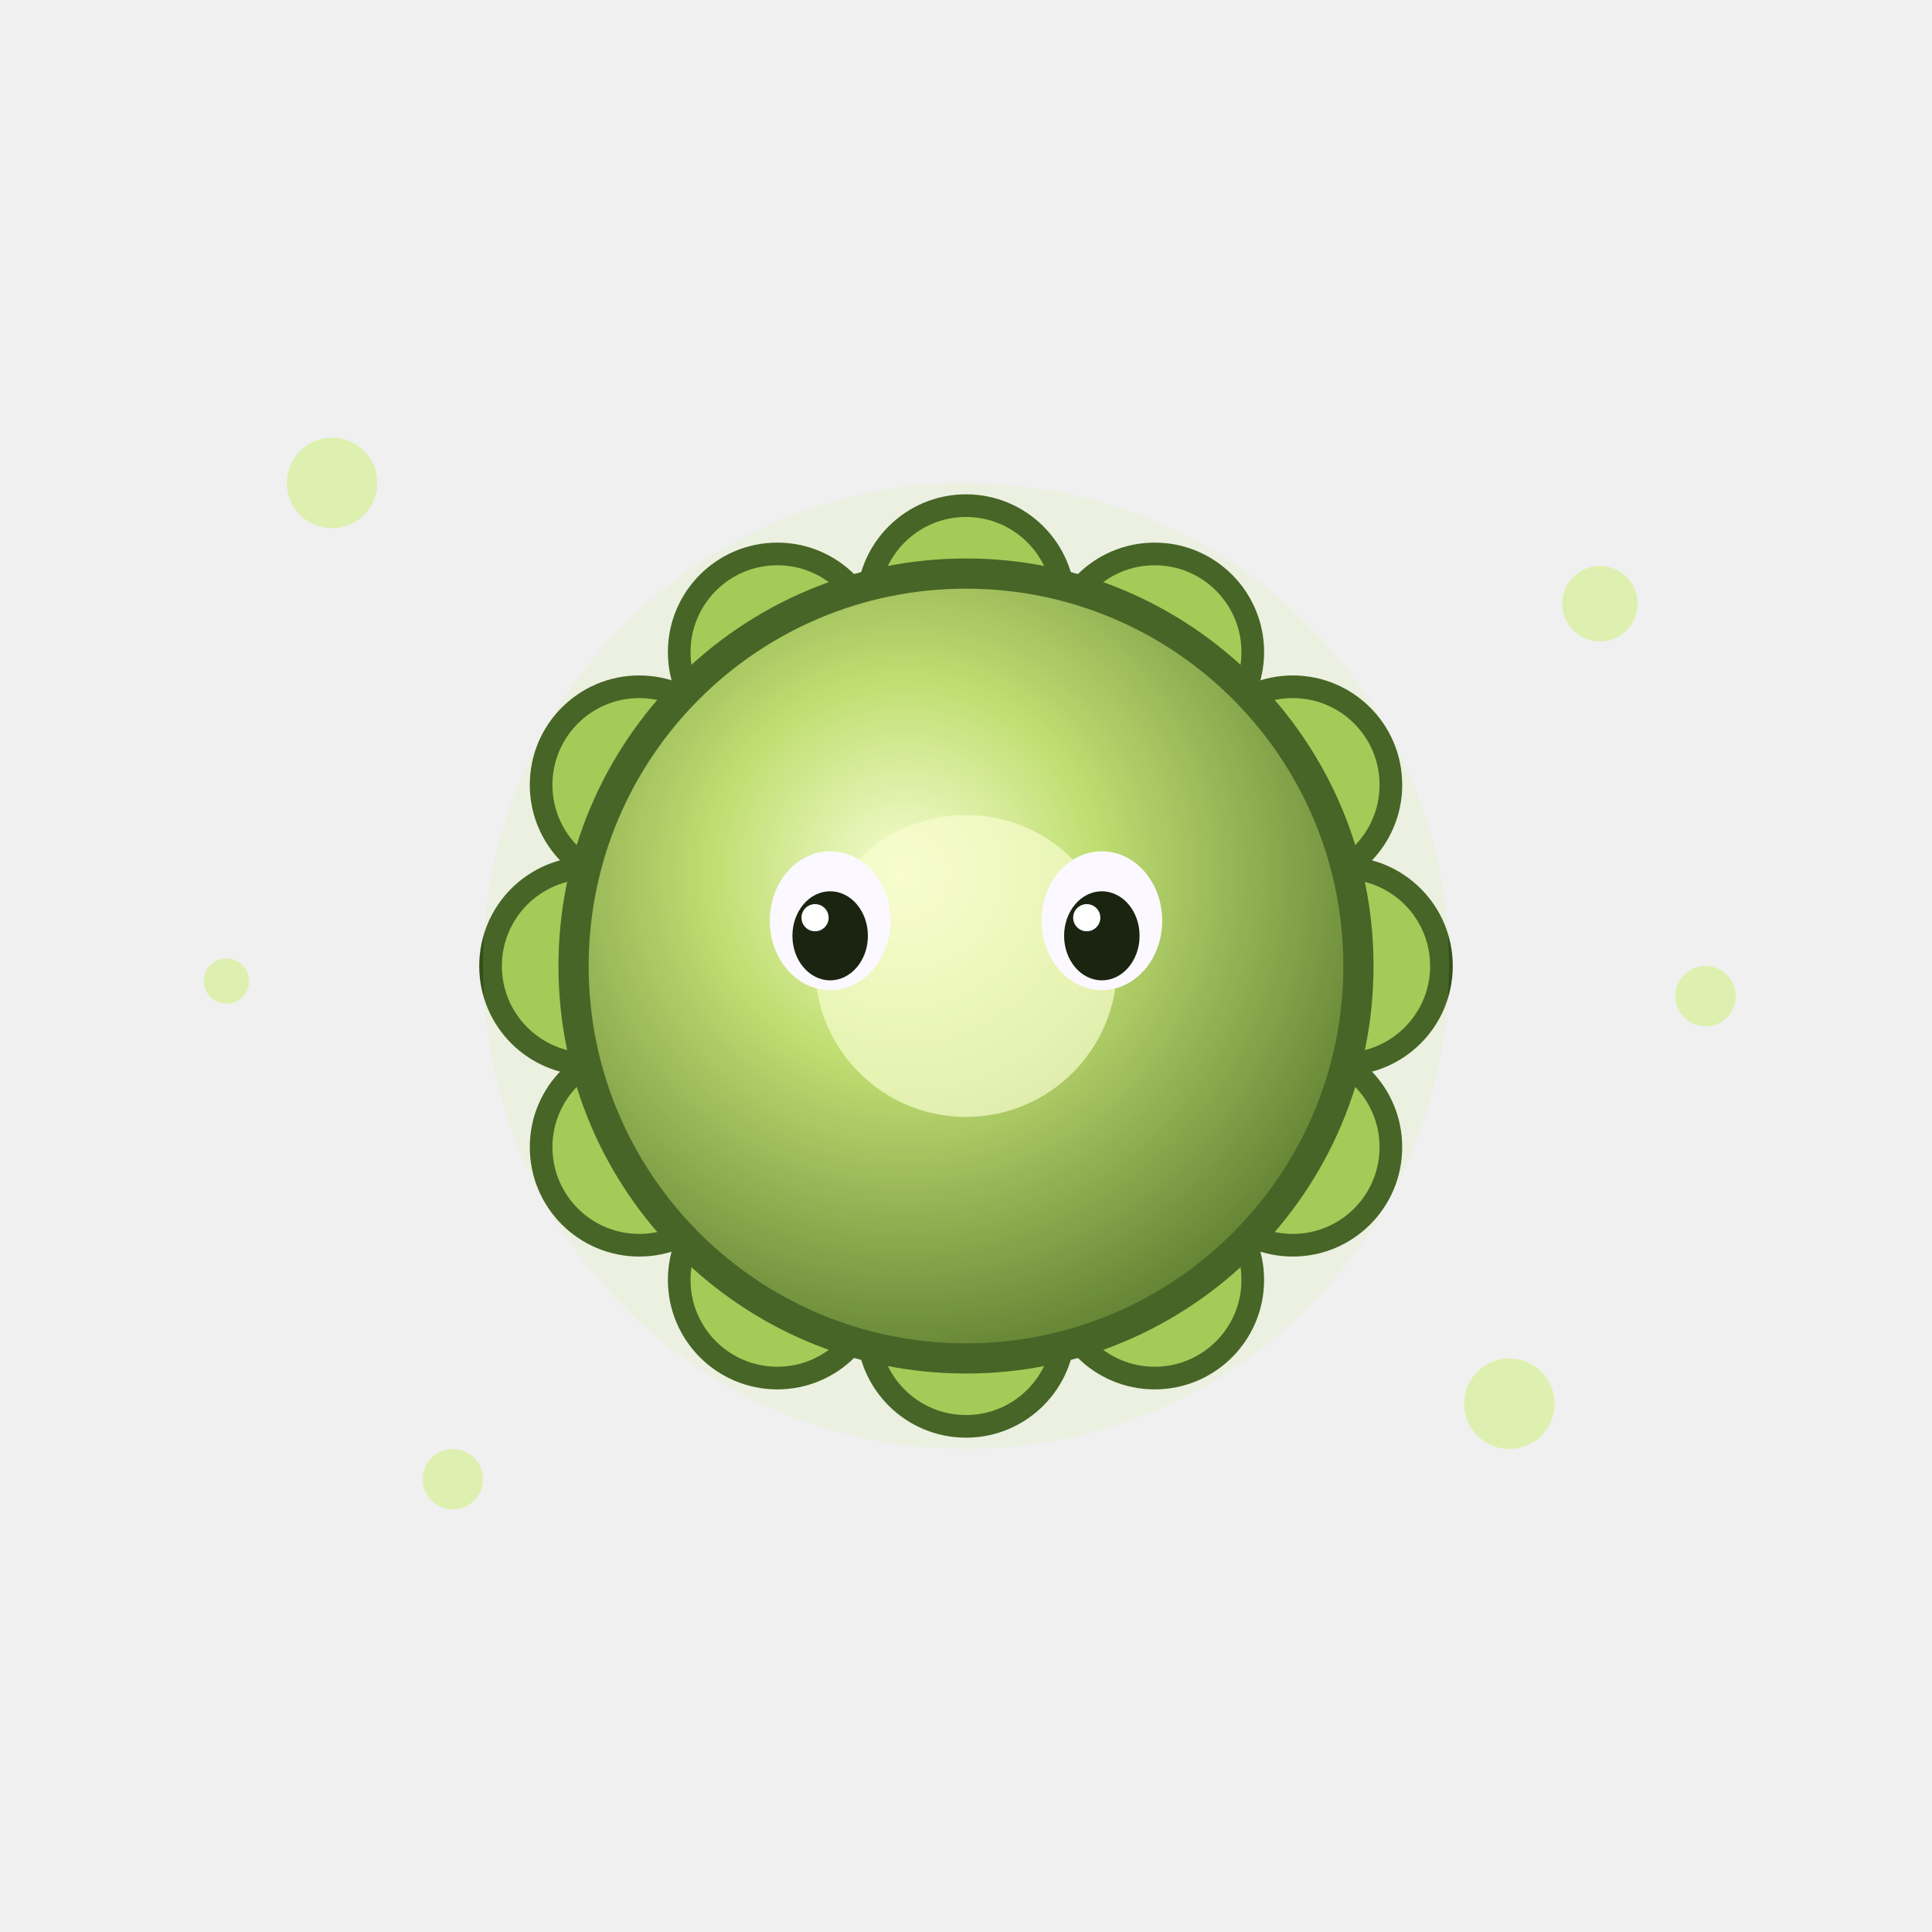
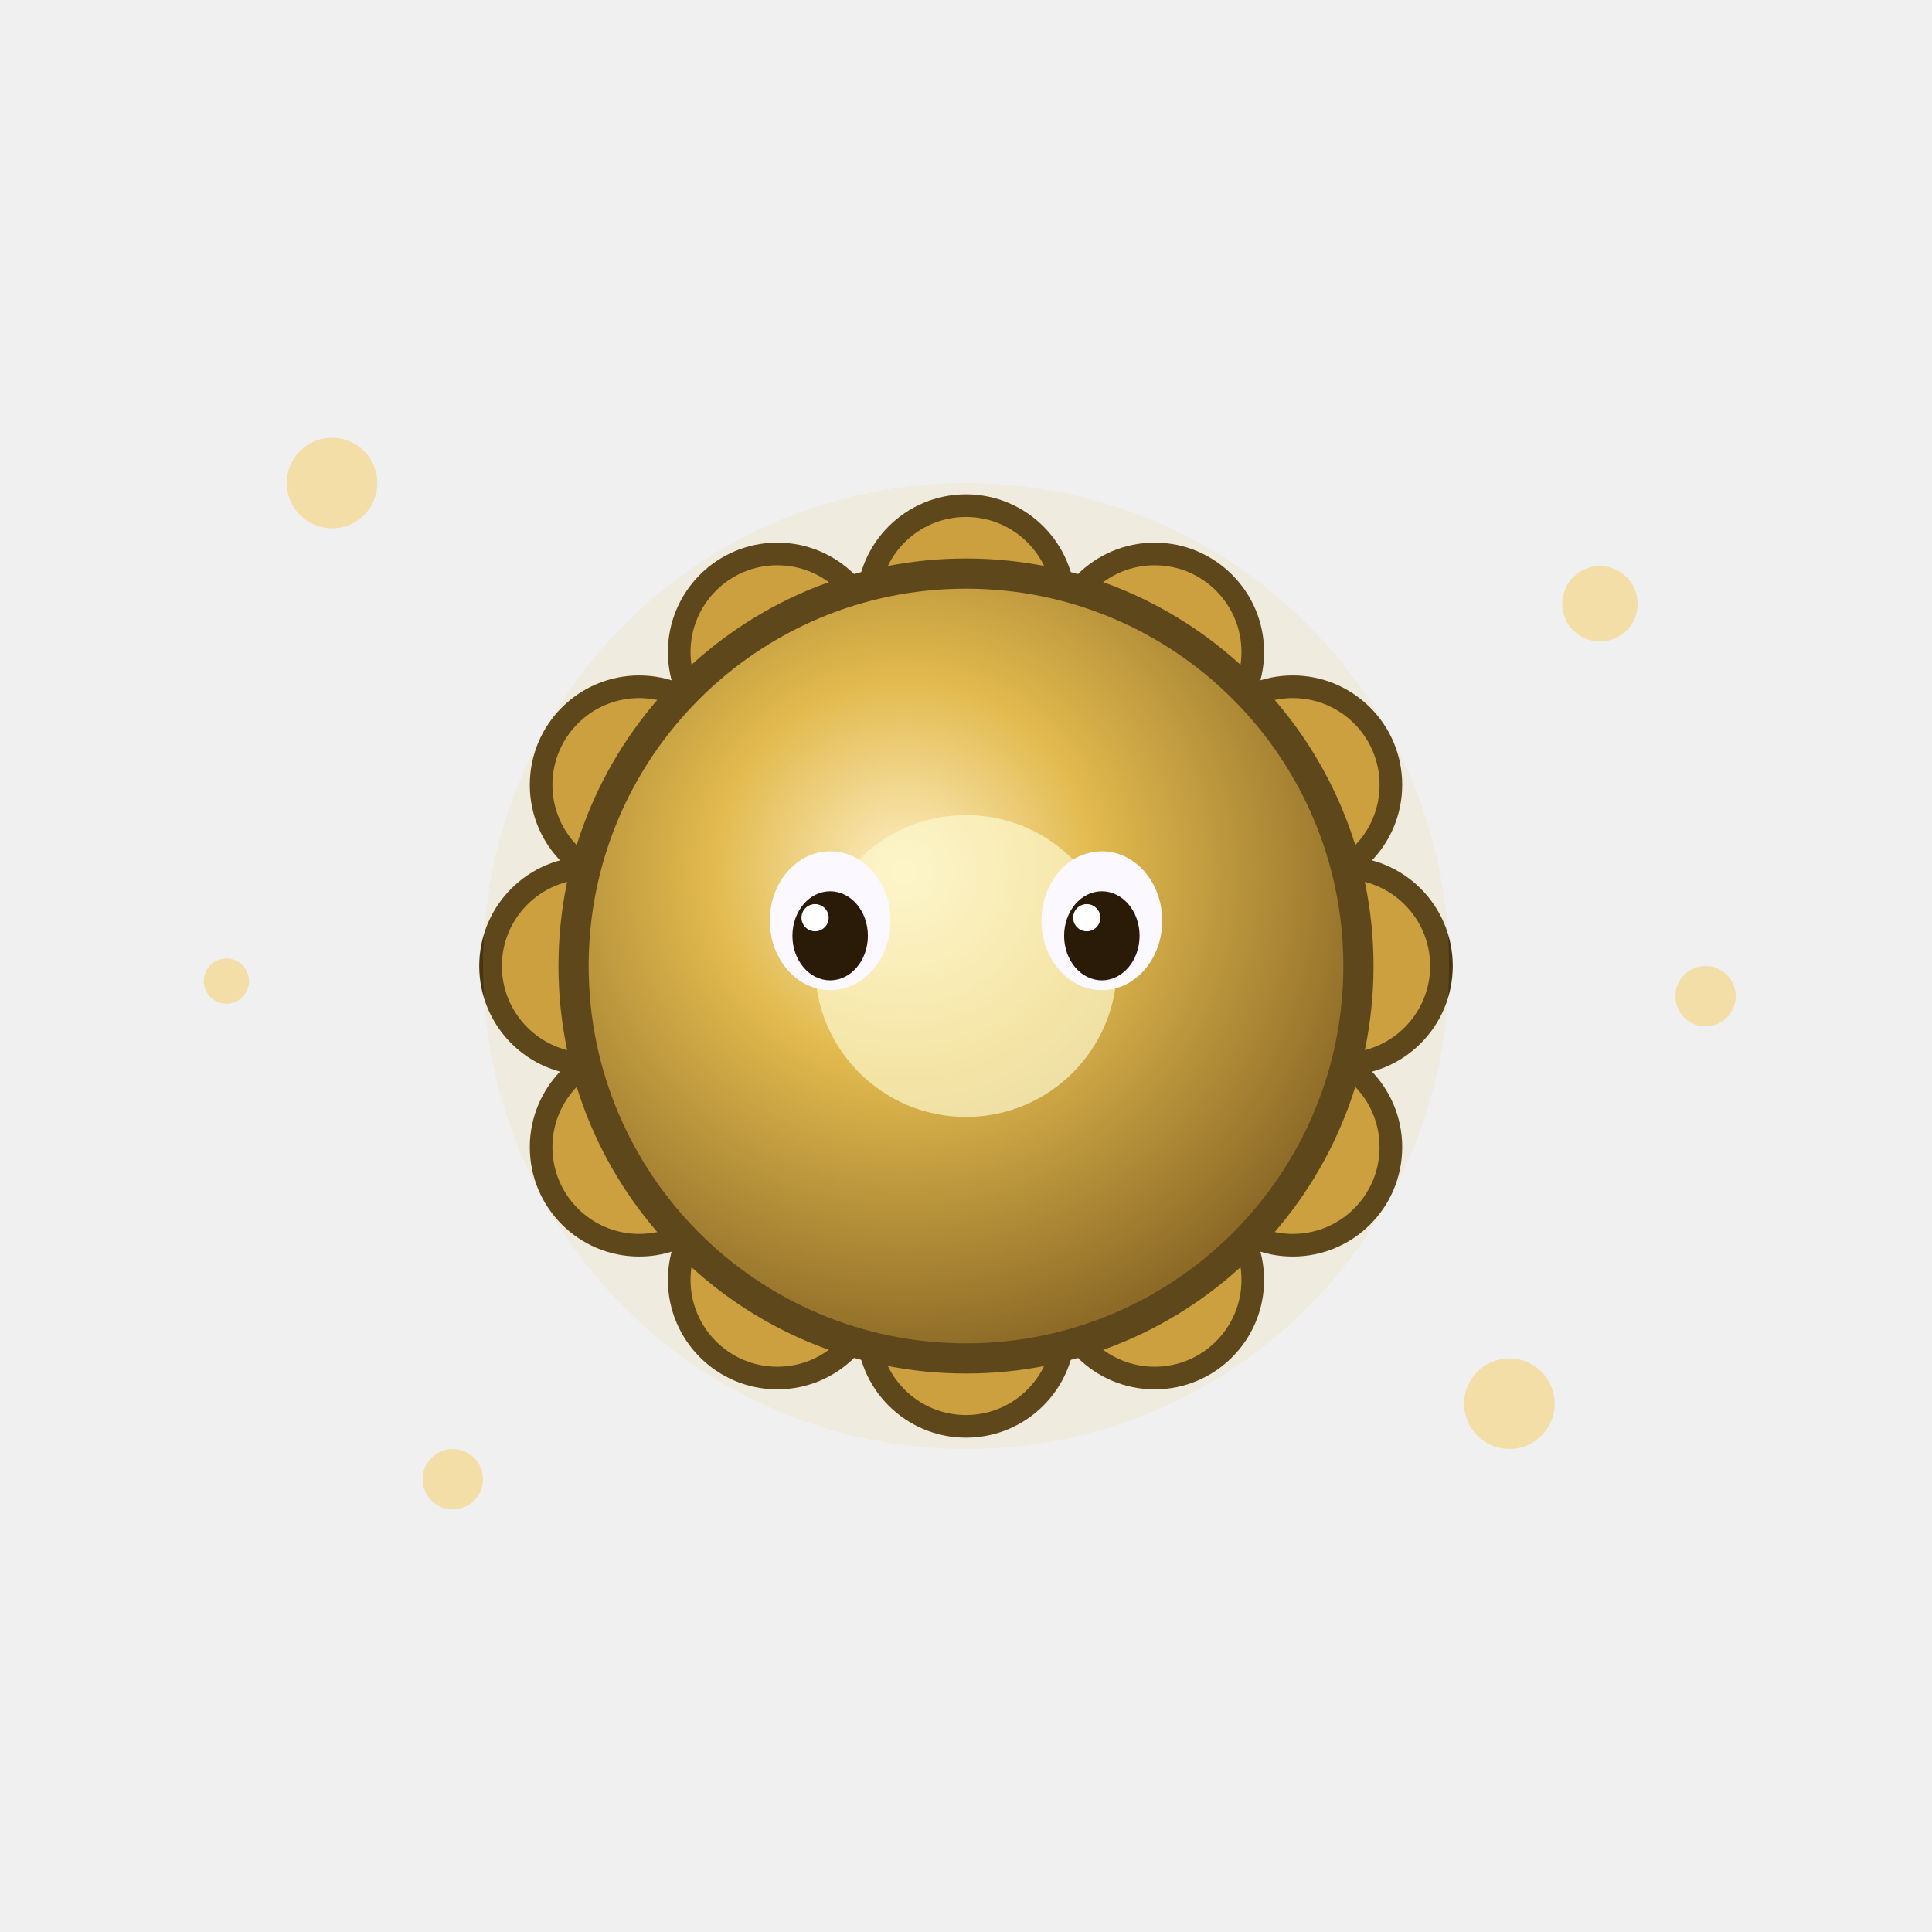
<svg xmlns="http://www.w3.org/2000/svg" width="256" height="256" viewBox="0 0 256 256">
  <defs>
    <radialGradient id="oB" cx="0.42" cy="0.38" r="0.7">
-       <stop offset="0" stop-color="#fcffe0" />
-       <stop offset="0.35" stop-color="#bfdc72" />
-       <stop offset="1" stop-color="#44621f" />
+       <stop offset="0" stop-color="#fff4d0" />
+       <stop offset="0.35" stop-color="#e0b84a" />
+       <stop offset="1" stop-color="#6a4a14" />
    </radialGradient>
  </defs>
-   <circle cx="178" cy="128" r="13" fill="#9fc454" stroke="#34501a" stroke-width="3" />
-   <circle cx="171.3" cy="152" r="13" fill="#9fc454" stroke="#34501a" stroke-width="3" />
-   <circle cx="153" cy="169.6" r="13" fill="#9fc454" stroke="#34501a" stroke-width="3" />
-   <circle cx="128" cy="176" r="13" fill="#9fc454" stroke="#34501a" stroke-width="3" />
-   <circle cx="103" cy="169.6" r="13" fill="#9fc454" stroke="#34501a" stroke-width="3" />
-   <circle cx="84.7" cy="152" r="13" fill="#9fc454" stroke="#34501a" stroke-width="3" />
-   <circle cx="78" cy="128" r="13" fill="#9fc454" stroke="#34501a" stroke-width="3" />
-   <circle cx="84.7" cy="104" r="13" fill="#9fc454" stroke="#34501a" stroke-width="3" />
-   <circle cx="103" cy="86.4" r="13" fill="#9fc454" stroke="#34501a" stroke-width="3" />
-   <circle cx="128" cy="80" r="13" fill="#9fc454" stroke="#34501a" stroke-width="3" />
-   <circle cx="153" cy="86.4" r="13" fill="#9fc454" stroke="#34501a" stroke-width="3" />
-   <circle cx="171.3" cy="104" r="13" fill="#9fc454" stroke="#34501a" stroke-width="3" />
-   <circle cx="128" cy="128" r="52" fill="url(#oB)" stroke="#34501a" stroke-width="4" />
+   <circle cx="178" cy="128" r="13" fill="#c89a38" stroke="#4a3410" stroke-width="3" />
+   <circle cx="171.3" cy="152" r="13" fill="#c89a38" stroke="#4a3410" stroke-width="3" />
+   <circle cx="153" cy="169.6" r="13" fill="#c89a38" stroke="#4a3410" stroke-width="3" />
+   <circle cx="128" cy="176" r="13" fill="#c89a38" stroke="#4a3410" stroke-width="3" />
+   <circle cx="103" cy="169.6" r="13" fill="#c89a38" stroke="#4a3410" stroke-width="3" />
+   <circle cx="84.7" cy="152" r="13" fill="#c89a38" stroke="#4a3410" stroke-width="3" />
+   <circle cx="78" cy="128" r="13" fill="#c89a38" stroke="#4a3410" stroke-width="3" />
+   <circle cx="84.7" cy="104" r="13" fill="#c89a38" stroke="#4a3410" stroke-width="3" />
+   <circle cx="103" cy="86.4" r="13" fill="#c89a38" stroke="#4a3410" stroke-width="3" />
+   <circle cx="128" cy="80" r="13" fill="#c89a38" stroke="#4a3410" stroke-width="3" />
+   <circle cx="153" cy="86.4" r="13" fill="#c89a38" stroke="#4a3410" stroke-width="3" />
+   <circle cx="171.3" cy="104" r="13" fill="#c89a38" stroke="#4a3410" stroke-width="3" />
+   <circle cx="128" cy="128" r="52" fill="url(#oB)" stroke="#4a3410" stroke-width="4" />
  <circle cx="128" cy="128" r="20" fill="rgba(255,255,220,.7)" />
-   <circle cx="128" cy="128" r="64" fill="rgba(200,240,120,.13)" />
+   <circle cx="128" cy="128" r="64" fill="rgba(240,200,110,.13)" />
  <ellipse cx="110" cy="122" rx="8" ry="9.2" fill="#fbf8ff" />
-   <ellipse cx="110" cy="124" rx="5" ry="5.9" fill="#1a2410" />
+   <ellipse cx="110" cy="124" rx="5" ry="5.9" fill="#2a1a08" />
  <circle cx="108" cy="121.6" r="1.8" fill="#ffffff" />
  <ellipse cx="146" cy="122" rx="8" ry="9.2" fill="#fbf8ff" />
-   <ellipse cx="146" cy="124" rx="5" ry="5.9" fill="#1a2410" />
+   <ellipse cx="146" cy="124" rx="5" ry="5.9" fill="#2a1a08" />
  <circle cx="144" cy="121.6" r="1.8" fill="#ffffff" />
-   <circle cx="44" cy="64" r="6" fill="#d8f09a" opacity=".75" />
-   <circle cx="212" cy="80" r="5" fill="#d8f09a" opacity=".75" />
-   <circle cx="60" cy="196" r="4" fill="#d8f09a" opacity=".75" />
-   <circle cx="200" cy="186" r="6" fill="#d8f09a" opacity=".75" />
-   <circle cx="30" cy="130" r="3" fill="#d8f09a" opacity=".75" />
-   <circle cx="226" cy="132" r="4" fill="#d8f09a" opacity=".75" />
+   <circle cx="44" cy="64" r="6" fill="#f4d890" opacity=".75" />
+   <circle cx="212" cy="80" r="5" fill="#f4d890" opacity=".75" />
+   <circle cx="60" cy="196" r="4" fill="#f4d890" opacity=".75" />
+   <circle cx="200" cy="186" r="6" fill="#f4d890" opacity=".75" />
+   <circle cx="30" cy="130" r="3" fill="#f4d890" opacity=".75" />
+   <circle cx="226" cy="132" r="4" fill="#f4d890" opacity=".75" />
</svg>
